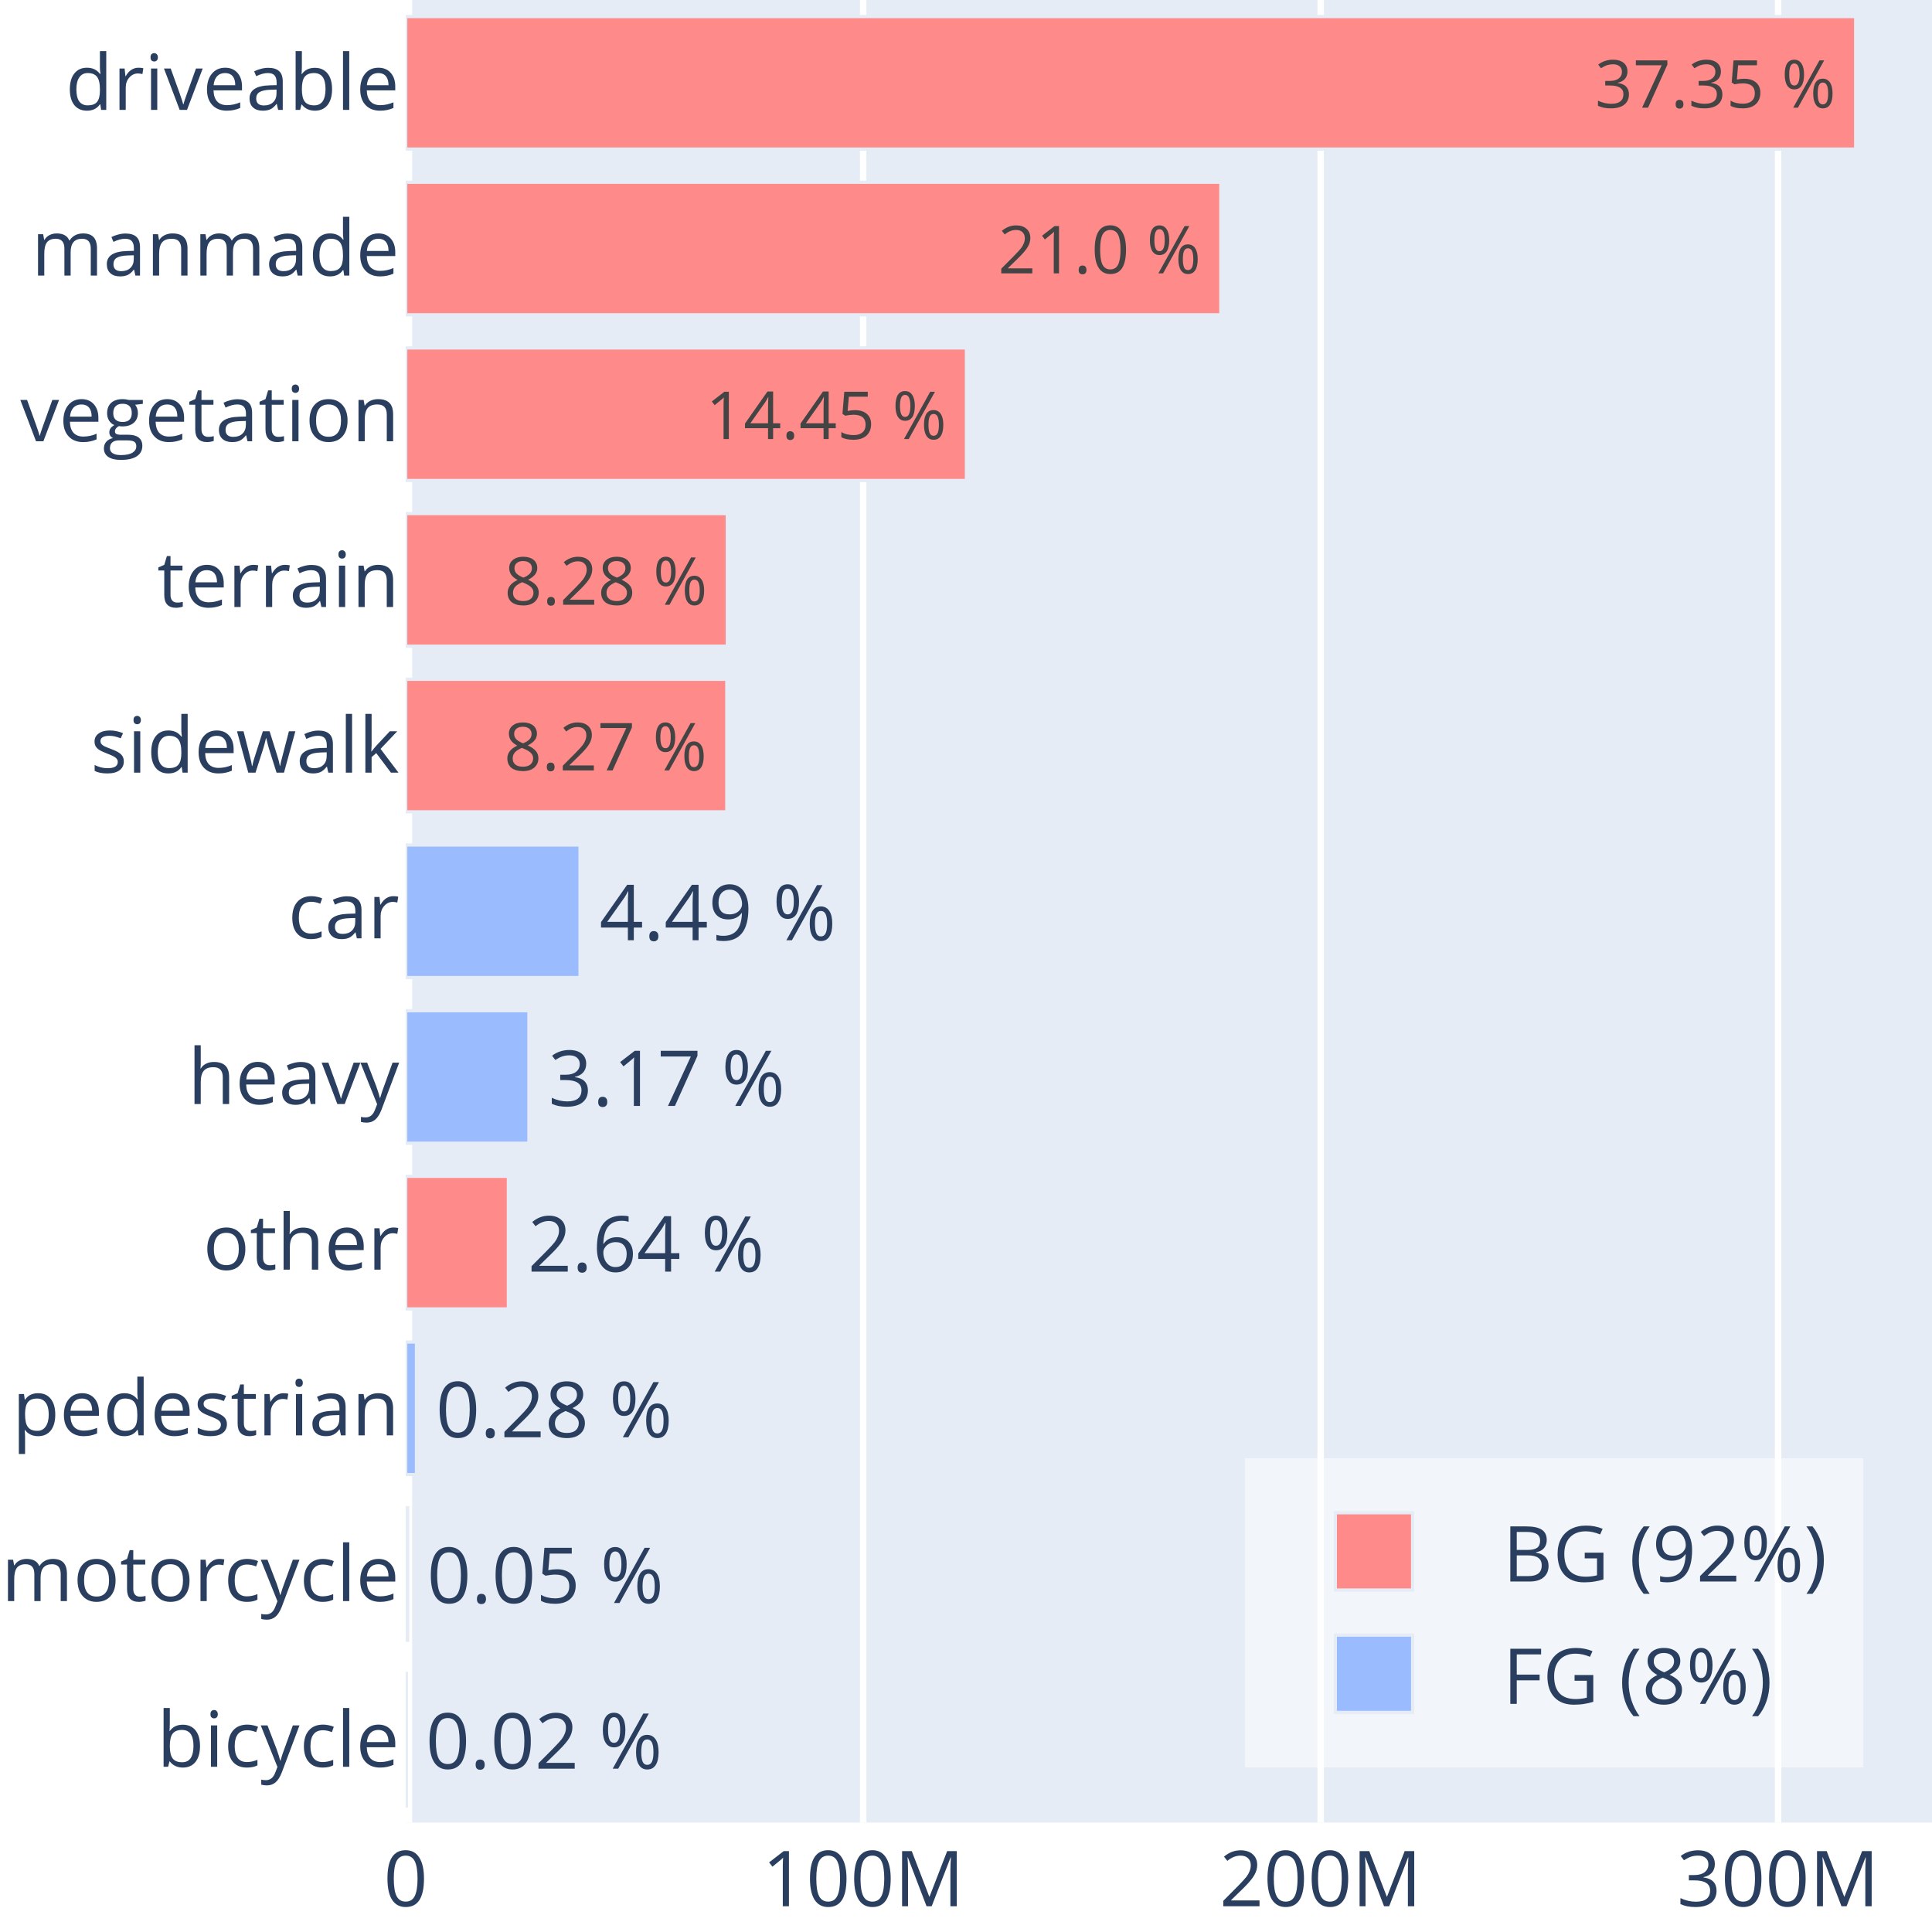
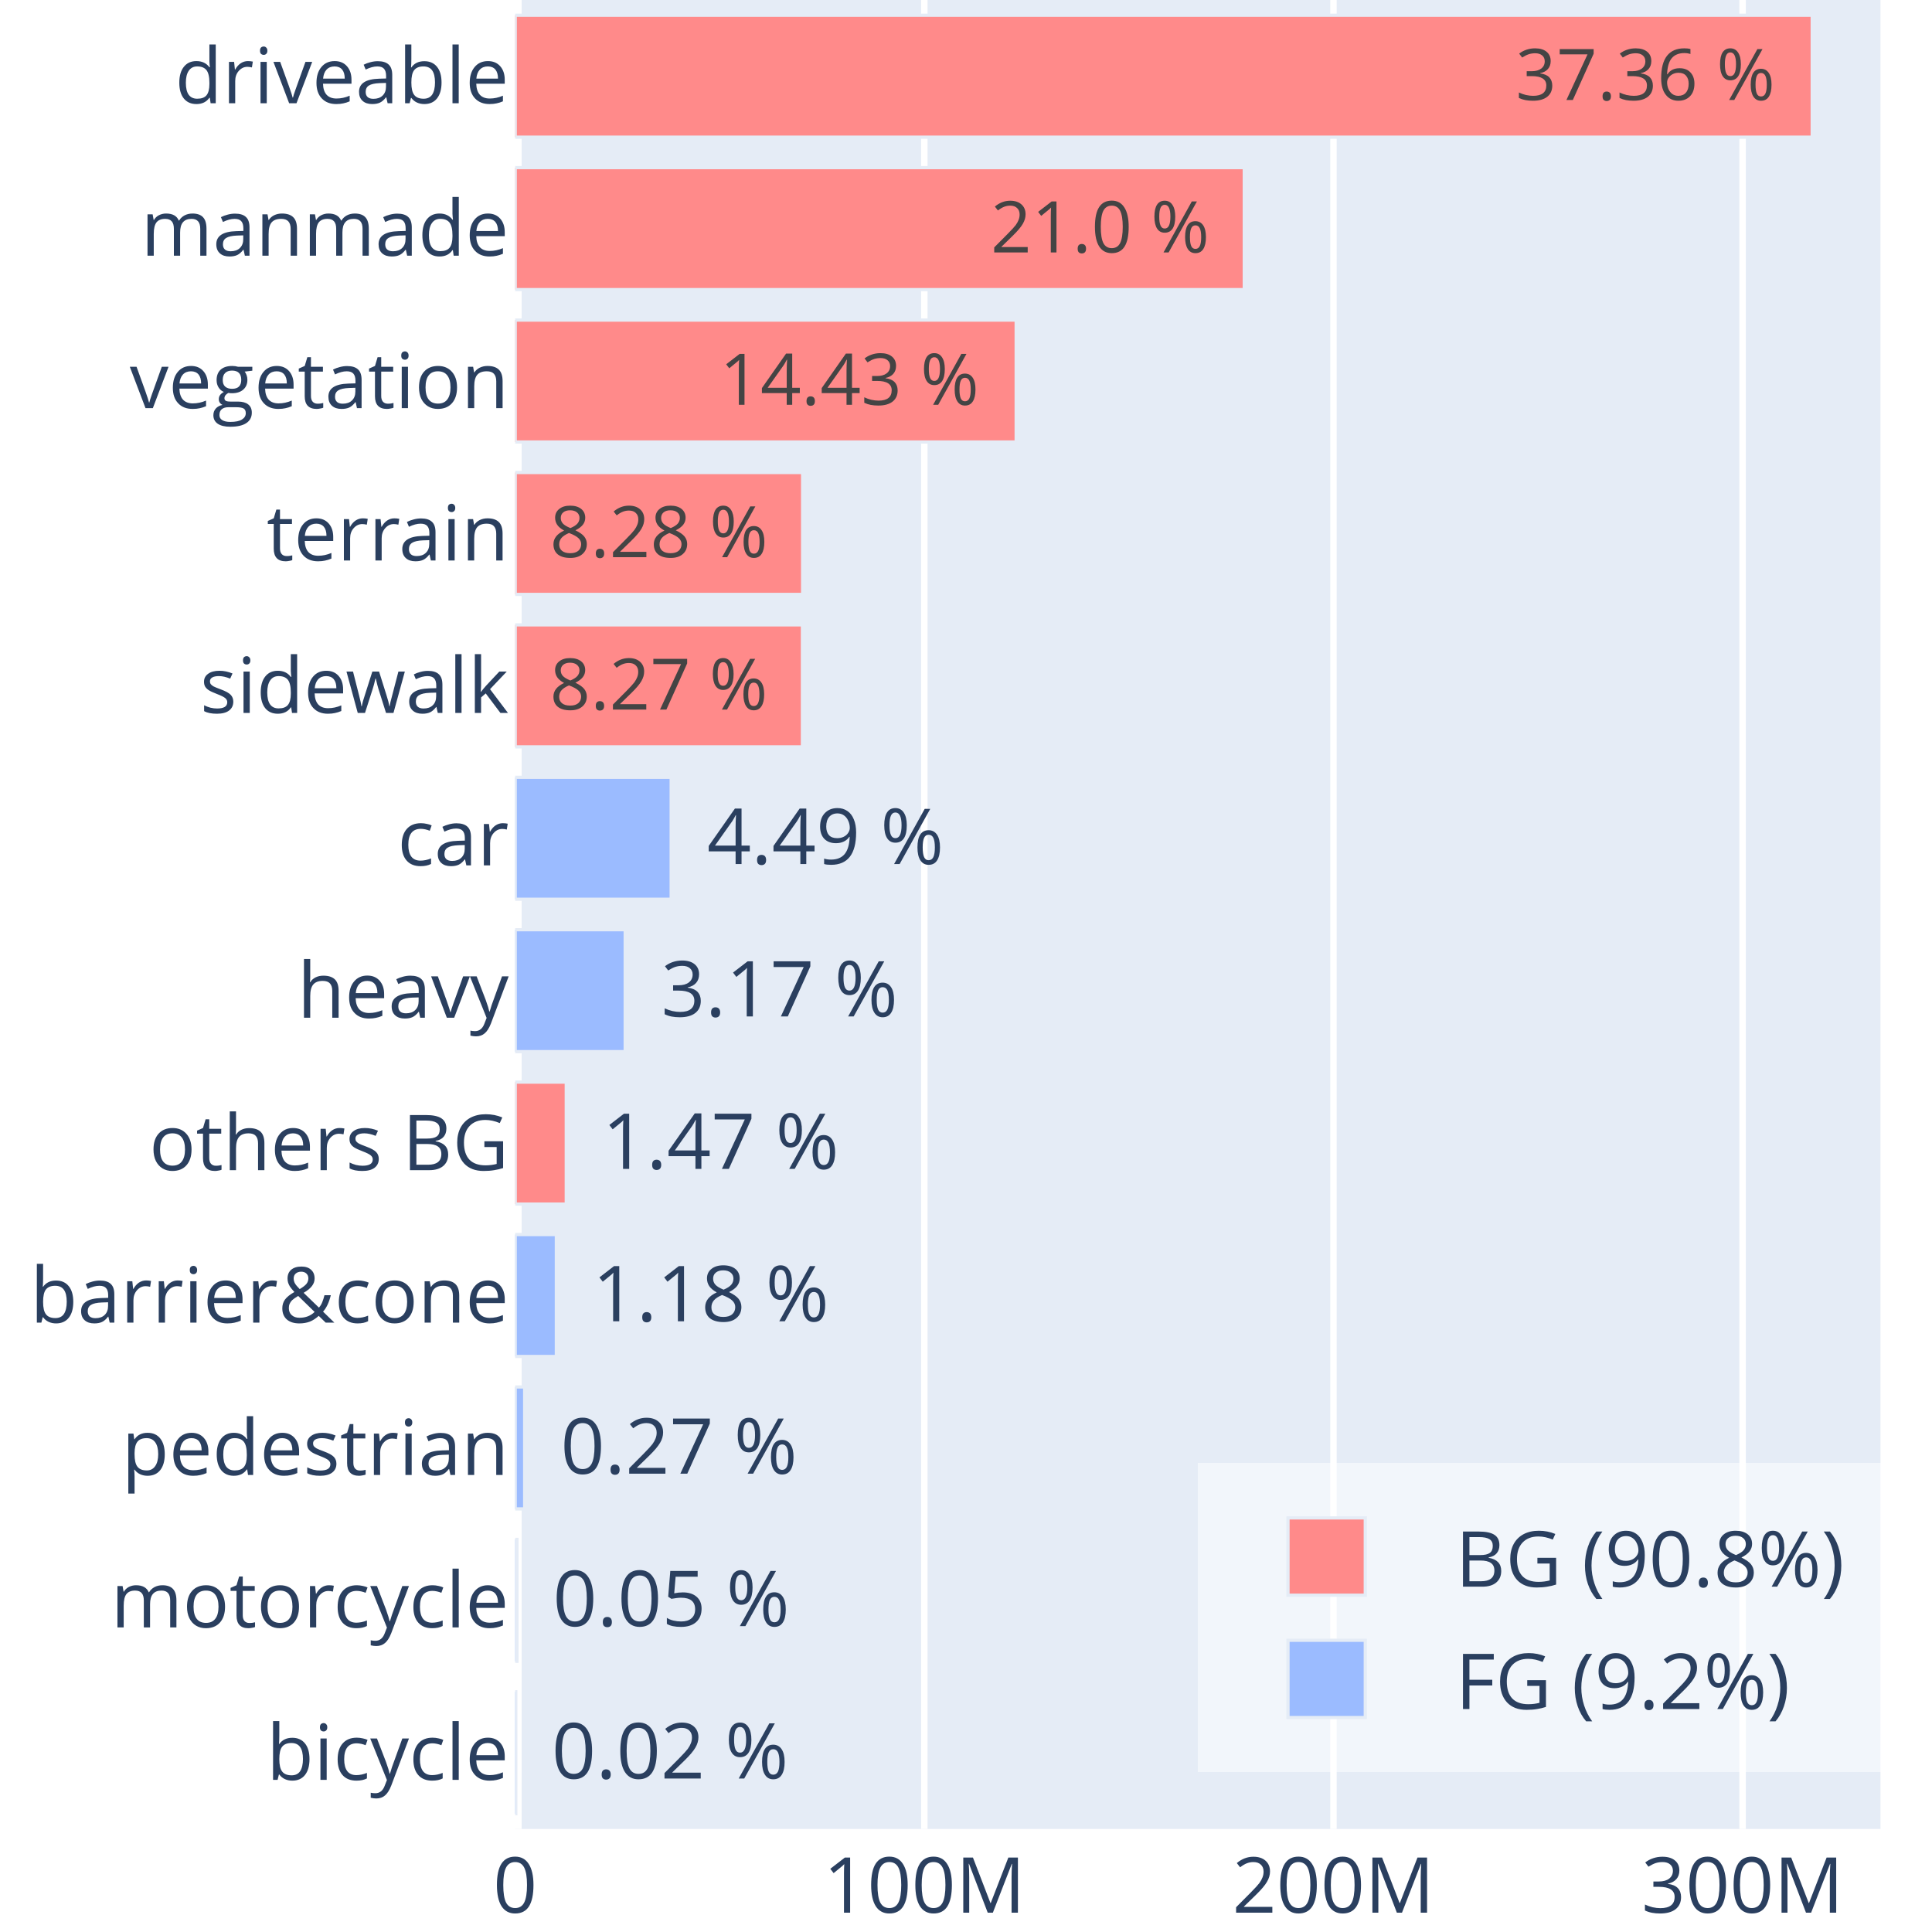
<svg xmlns="http://www.w3.org/2000/svg" class="main-svg" width="300" height="300" style="" viewBox="0 0 300 300">
  <rect x="0" y="0" width="300" height="300" style="fill: rgb(255, 255, 255); fill-opacity: 1;" />
-   <defs id="defs-ea96a3">
+   <defs id="defs-a29ca8">
    <g class="clips">
-       <clipPath id="clipea96a3xyplot" class="plotclip">
-         <rect width="237" height="283" />
-       </clipPath>
-       <clipPath class="axesclip" id="clipea96a3x">
-         <rect x="63" y="0" width="237" height="300" />
-       </clipPath>
-       <clipPath class="axesclip" id="clipea96a3y">
-         <rect x="0" y="0" width="300" height="283" />
-       </clipPath>
-       <clipPath class="axesclip" id="clipea96a3xy">
-         <rect x="63" y="0" width="237" height="283" />
+       <clipPath id="clipa29ca8xyplot" class="plotclip">
+         <rect width="212" height="284" />
+       </clipPath>
+       <clipPath class="axesclip" id="clipa29ca8x">
+         <rect x="80" y="0" width="212" height="300" />
+       </clipPath>
+       <clipPath class="axesclip" id="clipa29ca8y">
+         <rect x="0" y="0" width="300" height="284" />
+       </clipPath>
+       <clipPath class="axesclip" id="clipa29ca8xy">
+         <rect x="80" y="0" width="212" height="284" />
      </clipPath>
    </g>
    <g class="gradients" />
    <g class="patterns" />
  </defs>
  <g class="bglayer">
-     <rect class="bg" x="63" y="0" width="237" height="283" style="fill: rgb(229, 236, 246); fill-opacity: 1; stroke-width: 0;" />
+     <rect class="bg" x="80" y="0" width="212" height="284" style="fill: rgb(229, 236, 246); fill-opacity: 1; stroke-width: 0;" />
  </g>
  <g class="layer-below">
    <g class="imagelayer" />
    <g class="shapelayer" />
  </g>
  <g class="cartesianlayer">
    <g class="subplot xy">
      <g class="layer-subplot">
        <g class="shapelayer" />
        <g class="imagelayer" />
      </g>
      <g class="minor-gridlayer">
        <g class="x" />
        <g class="y" />
      </g>
      <g class="gridlayer">
        <g class="x">
-           <path class="xgrid crisp" transform="translate(134.03,0)" d="M0,0v283" style="stroke: rgb(255, 255, 255); stroke-opacity: 1; stroke-width: 1px;" />
-           <path class="xgrid crisp" transform="translate(205.07,0)" d="M0,0v283" style="stroke: rgb(255, 255, 255); stroke-opacity: 1; stroke-width: 1px;" />
-           <path class="xgrid crisp" transform="translate(276.1,0)" d="M0,0v283" style="stroke: rgb(255, 255, 255); stroke-opacity: 1; stroke-width: 1px;" />
+           <path class="xgrid crisp" transform="translate(143.53,0)" d="M0,0v284" style="stroke: rgb(255, 255, 255); stroke-opacity: 1; stroke-width: 1px;" />
+           <path class="xgrid crisp" transform="translate(207.06,0)" d="M0,0v284" style="stroke: rgb(255, 255, 255); stroke-opacity: 1; stroke-width: 1px;" />
+           <path class="xgrid crisp" transform="translate(270.59,0)" d="M0,0v284" style="stroke: rgb(255, 255, 255); stroke-opacity: 1; stroke-width: 1px;" />
        </g>
        <g class="y" />
      </g>
      <g class="zerolinelayer">
-         <path class="xzl zl crisp" transform="translate(63,0)" d="M0,0v283" style="stroke: rgb(255, 255, 255); stroke-opacity: 1; stroke-width: 2px;" />
+         <path class="xzl zl crisp" transform="translate(80,0)" d="M0,0v284" style="stroke: rgb(255, 255, 255); stroke-opacity: 1; stroke-width: 2px;" />
      </g>
      <g class="layer-between">
        <g class="shapelayer" />
        <g class="imagelayer" />
      </g>
      <path class="xlines-below" />
      <path class="ylines-below" />
      <g class="overlines-below" />
      <g class="xaxislayer-below" />
      <g class="yaxislayer-below" />
      <g class="overaxes-below" />
      <g class="overplot">
-         <g class="xy" transform="translate(63,0)" clip-path="url(#clipea96a3xyplot)">
+         <g class="xy" transform="translate(80,0)" clip-path="url(#clipa29ca8xyplot)">
          <g class="barlayer mlayer">
            <g class="trace bars" style="opacity: 1;">
              <g class="points">
                <g class="point">
-                   <path d="M0,23.15V2.57H225.15V23.15Z" style="vector-effect: none; opacity: 1; stroke-width: 0.5px; fill: rgb(255, 138, 138); fill-opacity: 1; stroke: rgb(229, 236, 246); stroke-opacity: 1;" />
-                   <text class="bartext bartext-inside" text-anchor="middle" data-notex="1" x="0" y="0" style="font-family: 'Open Sans', verdana, arial, sans-serif; font-size: 12px; fill: rgb(68, 68, 68); fill-opacity: 1; white-space: pre;" transform="translate(203.3722,16.71941)scale(0.8576471)">37.35 %</text>
-                 </g>
-                 <g class="point">
-                   <path d="M0,48.88V28.3H126.57V48.88Z" style="vector-effect: none; opacity: 1; stroke-width: 0.5px; fill: rgb(255, 138, 138); fill-opacity: 1; stroke: rgb(229, 236, 246); stroke-opacity: 1;" />
-                   <text class="bartext bartext-inside" text-anchor="middle" data-notex="1" x="0" y="0" style="font-family: 'Open Sans', verdana, arial, sans-serif; font-size: 12px; fill: rgb(68, 68, 68); fill-opacity: 1; white-space: pre;" transform="translate(107.7354,42.44941)scale(0.8576471)">21.0 %</text>
-                 </g>
-                 <g class="point">
-                   <path d="M0,74.61V54.03H87.07V74.61Z" style="vector-effect: none; opacity: 1; stroke-width: 0.5px; fill: rgb(255, 138, 138); fill-opacity: 1; stroke: rgb(229, 236, 246); stroke-opacity: 1;" />
-                   <text class="bartext bartext-inside" text-anchor="middle" data-notex="1" x="0" y="0" style="font-family: 'Open Sans', verdana, arial, sans-serif; font-size: 12px; fill: rgb(68, 68, 68); fill-opacity: 1; white-space: pre;" transform="translate(65.29222,68.17941)scale(0.8576471)">14.45 %</text>
-                 </g>
-                 <g class="point">
-                   <path d="M0,100.34V79.75H49.93V100.34Z" style="vector-effect: none; opacity: 1; stroke-width: 0.5px; fill: rgb(255, 138, 138); fill-opacity: 1; stroke: rgb(229, 236, 246); stroke-opacity: 1;" />
-                   <text class="bartext bartext-inside" text-anchor="middle" data-notex="1" x="0" y="0" style="font-family: 'Open Sans', verdana, arial, sans-serif; font-size: 12px; fill: rgb(68, 68, 68); fill-opacity: 1; white-space: pre;" transform="translate(31.0845,93.90706)scale(0.8582353)">8.28 %</text>
-                 </g>
-                 <g class="point">
-                   <path d="M0,126.06V105.48H49.86V126.06Z" style="vector-effect: none; opacity: 1; stroke-width: 0.5px; fill: rgb(255, 138, 138); fill-opacity: 1; stroke: rgb(229, 236, 246); stroke-opacity: 1;" />
-                   <text class="bartext bartext-inside" text-anchor="middle" data-notex="1" x="0" y="0" style="font-family: 'Open Sans', verdana, arial, sans-serif; font-size: 12px; fill: rgb(68, 68, 68); fill-opacity: 1; white-space: pre;" transform="translate(31.02536,119.6294)scale(0.8576471)">8.27 %</text>
-                 </g>
-                 <g class="point">
-                   <path d="M0,203.25V182.66H15.94V203.25Z" style="vector-effect: none; opacity: 1; stroke-width: 0.5px; fill: rgb(255, 138, 138); fill-opacity: 1; stroke: rgb(229, 236, 246); stroke-opacity: 1;" />
-                   <text class="bartext bartext-outside" text-anchor="middle" data-notex="1" x="0" y="0" style="font-family: 'Open Sans', verdana, arial, sans-serif; font-size: 12px; fill: rgb(42, 63, 95); fill-opacity: 1; white-space: pre;" transform="translate(37.33062,197.455)">2.64 %</text>
+                   <path d="M0,21.3V2.37H201.4V21.3Z" style="vector-effect: none; opacity: 1; stroke-width: 0.5px; fill: rgb(255, 138, 138); fill-opacity: 1; stroke: rgb(229, 236, 246); stroke-opacity: 1;" />
+                   <text class="bartext bartext-inside" text-anchor="middle" data-notex="1" x="0" y="0" style="font-family: 'Open Sans', verdana, arial, sans-serif; font-size: 12px; fill: rgb(68, 68, 68); fill-opacity: 1; white-space: pre;" transform="translate(175.4983,15.52929)scale(0.9235714)">37.36 %</text>
+                 </g>
+                 <g class="point">
+                   <path d="M0,44.97V26.03H113.21V44.97Z" style="vector-effect: none; opacity: 1; stroke-width: 0.5px; fill: rgb(255, 138, 138); fill-opacity: 1; stroke: rgb(229, 236, 246); stroke-opacity: 1;" />
+                   <text class="bartext bartext-inside" text-anchor="middle" data-notex="1" x="0" y="0" style="font-family: 'Open Sans', verdana, arial, sans-serif; font-size: 12px; fill: rgb(68, 68, 68); fill-opacity: 1; white-space: pre;" transform="translate(90.82888,39.19714)scale(0.9242857)">21.0 %</text>
+                 </g>
+                 <g class="point">
+                   <path d="M0,68.63V49.7H77.79V68.63Z" style="vector-effect: none; opacity: 1; stroke-width: 0.5px; fill: rgb(255, 138, 138); fill-opacity: 1; stroke: rgb(229, 236, 246); stroke-opacity: 1;" />
+                   <text class="bartext bartext-inside" text-anchor="middle" data-notex="1" x="0" y="0" style="font-family: 'Open Sans', verdana, arial, sans-serif; font-size: 12px; fill: rgb(68, 68, 68); fill-opacity: 1; white-space: pre;" transform="translate(51.88831,62.85929)scale(0.9235714)">14.43 %</text>
+                 </g>
+                 <g class="point">
+                   <path d="M0,92.3V73.37H44.63V92.3Z" style="vector-effect: none; opacity: 1; stroke-width: 0.5px; fill: rgb(255, 138, 138); fill-opacity: 1; stroke: rgb(229, 236, 246); stroke-opacity: 1;" />
+                   <text class="bartext bartext-inside" text-anchor="middle" data-notex="1" x="0" y="0" style="font-family: 'Open Sans', verdana, arial, sans-serif; font-size: 12px; fill: rgb(68, 68, 68); fill-opacity: 1; white-space: pre;" transform="translate(22.315,86.51953)scale(0.9211326)">8.28 %</text>
+                 </g>
+                 <g class="point">
+                   <path d="M0,115.97V97.03H44.6V115.97Z" style="vector-effect: none; opacity: 1; stroke-width: 0.5px; fill: rgb(255, 138, 138); fill-opacity: 1; stroke: rgb(229, 236, 246); stroke-opacity: 1;" />
+                   <text class="bartext bartext-inside" text-anchor="middle" data-notex="1" x="0" y="0" style="font-family: 'Open Sans', verdana, arial, sans-serif; font-size: 12px; fill: rgb(68, 68, 68); fill-opacity: 1; white-space: pre;" transform="translate(22.3,110.1817)scale(0.9204173)">8.27 %</text>
+                 </g>
+                 <g class="point">
+                   <path d="M0,186.97V168.03H7.93V186.97Z" style="vector-effect: none; opacity: 1; stroke-width: 0.5px; fill: rgb(255, 138, 138); fill-opacity: 1; stroke: rgb(229, 236, 246); stroke-opacity: 1;" />
+                   <text class="bartext bartext-outside" text-anchor="middle" data-notex="1" x="0" y="0" style="font-family: 'Open Sans', verdana, arial, sans-serif; font-size: 12px; fill: rgb(42, 63, 95); fill-opacity: 1; white-space: pre;" transform="translate(31.89875,181.5)">1.47 %</text>
                </g>
              </g>
            </g>
            <g class="trace bars" style="opacity: 1;">
              <g class="points">
                <g class="point">
-                   <path d="M0,151.79V131.21H27.07V151.79Z" style="vector-effect: none; opacity: 1; stroke-width: 0.5px; fill: rgb(155, 187, 255); fill-opacity: 1; stroke: rgb(229, 236, 246); stroke-opacity: 1;" />
-                   <text class="bartext bartext-outside" text-anchor="middle" data-notex="1" x="0" y="0" style="font-family: 'Open Sans', verdana, arial, sans-serif; font-size: 12px; fill: rgb(42, 63, 95); fill-opacity: 1; white-space: pre;" transform="translate(48.46063,146)">4.49 %</text>
-                 </g>
-                 <g class="point">
-                   <path d="M0,177.52V156.94H19.13V177.52Z" style="vector-effect: none; opacity: 1; stroke-width: 0.5px; fill: rgb(155, 187, 255); fill-opacity: 1; stroke: rgb(229, 236, 246); stroke-opacity: 1;" />
-                   <text class="bartext bartext-outside" text-anchor="middle" data-notex="1" x="0" y="0" style="font-family: 'Open Sans', verdana, arial, sans-serif; font-size: 12px; fill: rgb(42, 63, 95); fill-opacity: 1; white-space: pre;" transform="translate(40.52062,171.73)">3.17 %</text>
-                 </g>
-                 <g class="point">
-                   <path d="M0,228.97V208.39H1.67V228.97Z" style="vector-effect: none; opacity: 1; stroke-width: 0.5px; fill: rgb(155, 187, 255); fill-opacity: 1; stroke: rgb(229, 236, 246); stroke-opacity: 1;" />
-                   <text class="bartext bartext-outside" text-anchor="middle" data-notex="1" x="0" y="0" style="font-family: 'Open Sans', verdana, arial, sans-serif; font-size: 12px; fill: rgb(42, 63, 95); fill-opacity: 1; white-space: pre;" transform="translate(23.06063,223.18)">0.28 %</text>
-                 </g>
-                 <g class="point">
-                   <path d="M0,254.7V234.12H0.3V254.7Z" style="vector-effect: none; opacity: 1; stroke-width: 0.5px; fill: rgb(155, 187, 255); fill-opacity: 1; stroke: rgb(229, 236, 246); stroke-opacity: 1;" />
-                   <text class="bartext bartext-outside" text-anchor="middle" data-notex="1" x="0" y="0" style="font-family: 'Open Sans', verdana, arial, sans-serif; font-size: 12px; fill: rgb(42, 63, 95); fill-opacity: 1; white-space: pre;" transform="translate(21.69063,248.91)">0.05 %</text>
-                 </g>
-                 <g class="point">
-                   <path d="M0,280.43V259.85H0.1V280.43Z" style="vector-effect: none; opacity: 1; stroke-width: 0.5px; fill: rgb(155, 187, 255); fill-opacity: 1; stroke: rgb(229, 236, 246); stroke-opacity: 1;" />
-                   <text class="bartext bartext-outside" text-anchor="middle" data-notex="1" x="0" y="0" style="font-family: 'Open Sans', verdana, arial, sans-serif; font-size: 12px; fill: rgb(42, 63, 95); fill-opacity: 1; white-space: pre;" transform="translate(21.49063,274.64)">0.02 %</text>
+                   <path d="M0,139.63V120.7H24.22V139.63Z" style="vector-effect: none; opacity: 1; stroke-width: 0.5px; fill: rgb(155, 187, 255); fill-opacity: 1; stroke: rgb(229, 236, 246); stroke-opacity: 1;" />
+                   <text class="bartext bartext-outside" text-anchor="middle" data-notex="1" x="0" y="0" style="font-family: 'Open Sans', verdana, arial, sans-serif; font-size: 12px; fill: rgb(42, 63, 95); fill-opacity: 1; white-space: pre;" transform="translate(48.18875,134.165)">4.49 %</text>
+                 </g>
+                 <g class="point">
+                   <path d="M0,163.3V144.37H17.08V163.3Z" style="vector-effect: none; opacity: 1; stroke-width: 0.5px; fill: rgb(155, 187, 255); fill-opacity: 1; stroke: rgb(229, 236, 246); stroke-opacity: 1;" />
+                   <text class="bartext bartext-outside" text-anchor="middle" data-notex="1" x="0" y="0" style="font-family: 'Open Sans', verdana, arial, sans-serif; font-size: 12px; fill: rgb(42, 63, 95); fill-opacity: 1; white-space: pre;" transform="translate(41.04875,157.835)">3.17 %</text>
+                 </g>
+                 <g class="point">
+                   <path d="M0,210.63V191.7H6.39V210.63Z" style="vector-effect: none; opacity: 1; stroke-width: 0.5px; fill: rgb(155, 187, 255); fill-opacity: 1; stroke: rgb(229, 236, 246); stroke-opacity: 1;" />
+                   <text class="bartext bartext-outside" text-anchor="middle" data-notex="1" x="0" y="0" style="font-family: 'Open Sans', verdana, arial, sans-serif; font-size: 12px; fill: rgb(42, 63, 95); fill-opacity: 1; white-space: pre;" transform="translate(30.35875,205.165)">1.18 %</text>
+                 </g>
+                 <g class="point">
+                   <path d="M0,234.3V215.37H1.47V234.3Z" style="vector-effect: none; opacity: 1; stroke-width: 0.5px; fill: rgb(155, 187, 255); fill-opacity: 1; stroke: rgb(229, 236, 246); stroke-opacity: 1;" />
+                   <text class="bartext bartext-outside" text-anchor="middle" data-notex="1" x="0" y="0" style="font-family: 'Open Sans', verdana, arial, sans-serif; font-size: 12px; fill: rgb(42, 63, 95); fill-opacity: 1; white-space: pre;" transform="translate(25.43875,228.835)">0.27 %</text>
+                 </g>
+                 <g class="point">
+                   <path d="M0,257.97V239.03H0.27V257.97Z" style="vector-effect: none; opacity: 1; stroke-width: 0.5px; fill: rgb(155, 187, 255); fill-opacity: 1; stroke: rgb(229, 236, 246); stroke-opacity: 1;" />
+                   <text class="bartext bartext-outside" text-anchor="middle" data-notex="1" x="0" y="0" style="font-family: 'Open Sans', verdana, arial, sans-serif; font-size: 12px; fill: rgb(42, 63, 95); fill-opacity: 1; white-space: pre;" transform="translate(24.23875,252.5)">0.05 %</text>
+                 </g>
+                 <g class="point">
+                   <path d="M0,281.63V262.7H0.09V281.63Z" style="vector-effect: none; opacity: 1; stroke-width: 0.5px; fill: rgb(155, 187, 255); fill-opacity: 1; stroke: rgb(229, 236, 246); stroke-opacity: 1;" />
+                   <text class="bartext bartext-outside" text-anchor="middle" data-notex="1" x="0" y="0" style="font-family: 'Open Sans', verdana, arial, sans-serif; font-size: 12px; fill: rgb(42, 63, 95); fill-opacity: 1; white-space: pre;" transform="translate(24.05875,276.165)">0.02 %</text>
                </g>
              </g>
            </g>
          </g>
        </g>
      </g>
      <g class="zerolinelayer-above" />
      <path class="xlines-above crisp" d="M0,0" style="fill: none;" />
      <path class="ylines-above crisp" d="M0,0" style="fill: none;" />
      <g class="overlines-above" />
      <g class="xaxislayer-above">
        <g class="xtick">
-           <text text-anchor="middle" x="0" y="296" transform="translate(63,0)" style="font-family: 'Open Sans', verdana, arial, sans-serif; font-size: 12px; fill: rgb(42, 63, 95); fill-opacity: 1; white-space: pre;">0</text>
-         </g>
-         <g class="xtick">
-           <text text-anchor="middle" x="0" y="296" style="font-family: 'Open Sans', verdana, arial, sans-serif; font-size: 12px; fill: rgb(42, 63, 95); fill-opacity: 1; white-space: pre;" transform="translate(134.03,0)">100M</text>
-         </g>
-         <g class="xtick">
-           <text text-anchor="middle" x="0" y="296" style="font-family: 'Open Sans', verdana, arial, sans-serif; font-size: 12px; fill: rgb(42, 63, 95); fill-opacity: 1; white-space: pre;" transform="translate(205.07,0)">200M</text>
-         </g>
-         <g class="xtick">
-           <text text-anchor="middle" x="0" y="296" style="font-family: 'Open Sans', verdana, arial, sans-serif; font-size: 12px; fill: rgb(42, 63, 95); fill-opacity: 1; white-space: pre;" transform="translate(276.1,0)">300M</text>
+           <text text-anchor="middle" x="0" y="297" transform="translate(80,0)" style="font-family: 'Open Sans', verdana, arial, sans-serif; font-size: 12px; fill: rgb(42, 63, 95); fill-opacity: 1; white-space: pre;">0</text>
+         </g>
+         <g class="xtick">
+           <text text-anchor="middle" x="0" y="297" style="font-family: 'Open Sans', verdana, arial, sans-serif; font-size: 12px; fill: rgb(42, 63, 95); fill-opacity: 1; white-space: pre;" transform="translate(143.53,0)">100M</text>
+         </g>
+         <g class="xtick">
+           <text text-anchor="middle" x="0" y="297" style="font-family: 'Open Sans', verdana, arial, sans-serif; font-size: 12px; fill: rgb(42, 63, 95); fill-opacity: 1; white-space: pre;" transform="translate(207.06,0)">200M</text>
+         </g>
+         <g class="xtick">
+           <text text-anchor="middle" x="0" y="297" style="font-family: 'Open Sans', verdana, arial, sans-serif; font-size: 12px; fill: rgb(42, 63, 95); fill-opacity: 1; white-space: pre;" transform="translate(270.59,0)">300M</text>
        </g>
      </g>
      <g class="yaxislayer-above">
        <g class="ytick">
-           <text text-anchor="end" x="62" y="4.2" transform="translate(0,270.14)" style="font-family: 'Open Sans', verdana, arial, sans-serif; font-size: 12px; fill: rgb(42, 63, 95); fill-opacity: 1; white-space: pre;">bicycle</text>
-         </g>
-         <g class="ytick">
-           <text text-anchor="end" x="62" y="4.2" transform="translate(0,244.41)" style="font-family: 'Open Sans', verdana, arial, sans-serif; font-size: 12px; fill: rgb(42, 63, 95); fill-opacity: 1; white-space: pre;">motorcycle</text>
-         </g>
-         <g class="ytick">
-           <text text-anchor="end" x="62" y="4.2" transform="translate(0,218.68)" style="font-family: 'Open Sans', verdana, arial, sans-serif; font-size: 12px; fill: rgb(42, 63, 95); fill-opacity: 1; white-space: pre;">pedestrian</text>
-         </g>
-         <g class="ytick">
-           <text text-anchor="end" x="62" y="4.2" transform="translate(0,192.95)" style="font-family: 'Open Sans', verdana, arial, sans-serif; font-size: 12px; fill: rgb(42, 63, 95); fill-opacity: 1; white-space: pre;">other</text>
-         </g>
-         <g class="ytick">
-           <text text-anchor="end" x="62" y="4.2" transform="translate(0,167.23)" style="font-family: 'Open Sans', verdana, arial, sans-serif; font-size: 12px; fill: rgb(42, 63, 95); fill-opacity: 1; white-space: pre;">heavy</text>
-         </g>
-         <g class="ytick">
-           <text text-anchor="end" x="62" y="4.2" transform="translate(0,141.5)" style="font-family: 'Open Sans', verdana, arial, sans-serif; font-size: 12px; fill: rgb(42, 63, 95); fill-opacity: 1; white-space: pre;">car</text>
-         </g>
-         <g class="ytick">
-           <text text-anchor="end" x="62" y="4.2" transform="translate(0,115.77)" style="font-family: 'Open Sans', verdana, arial, sans-serif; font-size: 12px; fill: rgb(42, 63, 95); fill-opacity: 1; white-space: pre;">sidewalk</text>
-         </g>
-         <g class="ytick">
-           <text text-anchor="end" x="62" y="4.2" transform="translate(0,90.05)" style="font-family: 'Open Sans', verdana, arial, sans-serif; font-size: 12px; fill: rgb(42, 63, 95); fill-opacity: 1; white-space: pre;">terrain</text>
-         </g>
-         <g class="ytick">
-           <text text-anchor="end" x="62" y="4.2" transform="translate(0,64.32)" style="font-family: 'Open Sans', verdana, arial, sans-serif; font-size: 12px; fill: rgb(42, 63, 95); fill-opacity: 1; white-space: pre;">vegetation</text>
-         </g>
-         <g class="ytick">
-           <text text-anchor="end" x="62" y="4.2" transform="translate(0,38.59)" style="font-family: 'Open Sans', verdana, arial, sans-serif; font-size: 12px; fill: rgb(42, 63, 95); fill-opacity: 1; white-space: pre;">manmade</text>
-         </g>
-         <g class="ytick">
-           <text text-anchor="end" x="62" y="4.2" transform="translate(0,12.86)" style="font-family: 'Open Sans', verdana, arial, sans-serif; font-size: 12px; fill: rgb(42, 63, 95); fill-opacity: 1; white-space: pre;">driveable</text>
+           <text text-anchor="end" x="79" y="4.2" transform="translate(0,272.17)" style="font-family: 'Open Sans', verdana, arial, sans-serif; font-size: 12px; fill: rgb(42, 63, 95); fill-opacity: 1; white-space: pre;">bicycle</text>
+         </g>
+         <g class="ytick">
+           <text text-anchor="end" x="79" y="4.2" transform="translate(0,248.5)" style="font-family: 'Open Sans', verdana, arial, sans-serif; font-size: 12px; fill: rgb(42, 63, 95); fill-opacity: 1; white-space: pre;">motorcycle</text>
+         </g>
+         <g class="ytick">
+           <text text-anchor="end" x="79" y="4.2" transform="translate(0,224.83)" style="font-family: 'Open Sans', verdana, arial, sans-serif; font-size: 12px; fill: rgb(42, 63, 95); fill-opacity: 1; white-space: pre;">pedestrian</text>
+         </g>
+         <g class="ytick">
+           <text text-anchor="end" x="79" y="4.2" transform="translate(0,201.17)" style="font-family: 'Open Sans', verdana, arial, sans-serif; font-size: 12px; fill: rgb(42, 63, 95); fill-opacity: 1; white-space: pre;">barrier&amp;cone</text>
+         </g>
+         <g class="ytick">
+           <text text-anchor="end" x="79" y="4.2" transform="translate(0,177.5)" style="font-family: 'Open Sans', verdana, arial, sans-serif; font-size: 12px; fill: rgb(42, 63, 95); fill-opacity: 1; white-space: pre;">others BG</text>
+         </g>
+         <g class="ytick">
+           <text text-anchor="end" x="79" y="4.2" transform="translate(0,153.83)" style="font-family: 'Open Sans', verdana, arial, sans-serif; font-size: 12px; fill: rgb(42, 63, 95); fill-opacity: 1; white-space: pre;">heavy</text>
+         </g>
+         <g class="ytick">
+           <text text-anchor="end" x="79" y="4.2" transform="translate(0,130.17)" style="font-family: 'Open Sans', verdana, arial, sans-serif; font-size: 12px; fill: rgb(42, 63, 95); fill-opacity: 1; white-space: pre;">car</text>
+         </g>
+         <g class="ytick">
+           <text text-anchor="end" x="79" y="4.2" transform="translate(0,106.5)" style="font-family: 'Open Sans', verdana, arial, sans-serif; font-size: 12px; fill: rgb(42, 63, 95); fill-opacity: 1; white-space: pre;">sidewalk</text>
+         </g>
+         <g class="ytick">
+           <text text-anchor="end" x="79" y="4.2" transform="translate(0,82.83)" style="font-family: 'Open Sans', verdana, arial, sans-serif; font-size: 12px; fill: rgb(42, 63, 95); fill-opacity: 1; white-space: pre;">terrain</text>
+         </g>
+         <g class="ytick">
+           <text text-anchor="end" x="79" y="4.2" transform="translate(0,59.17)" style="font-family: 'Open Sans', verdana, arial, sans-serif; font-size: 12px; fill: rgb(42, 63, 95); fill-opacity: 1; white-space: pre;">vegetation</text>
+         </g>
+         <g class="ytick">
+           <text text-anchor="end" x="79" y="4.2" transform="translate(0,35.5)" style="font-family: 'Open Sans', verdana, arial, sans-serif; font-size: 12px; fill: rgb(42, 63, 95); fill-opacity: 1; white-space: pre;">manmade</text>
+         </g>
+         <g class="ytick">
+           <text text-anchor="end" x="79" y="4.2" transform="translate(0,11.83)" style="font-family: 'Open Sans', verdana, arial, sans-serif; font-size: 12px; fill: rgb(42, 63, 95); fill-opacity: 1; white-space: pre;">driveable</text>
        </g>
      </g>
      <g class="overaxes-above" />
    </g>
  </g>
  <g class="polarlayer" />
  <g class="smithlayer" />
  <g class="ternarylayer" />
  <g class="geolayer" />
  <g class="funnelarealayer" />
  <g class="pielayer" />
  <g class="iciclelayer" />
  <g class="treemaplayer" />
  <g class="sunburstlayer" />
  <g class="glimages" />
-   <defs id="topdefs-ea96a3">
+   <defs id="topdefs-a29ca8">
    <g class="clips" />
-     <clipPath id="legendea96a3">
-       <rect width="96" height="48" x="0" y="0" />
+     <clipPath id="legenda29ca8">
+       <rect width="114" height="48" x="0" y="0" />
    </clipPath>
  </defs>
  <g class="layer-above">
    <g class="imagelayer" />
    <g class="shapelayer" />
  </g>
  <g class="infolayer">
-     <g class="legend" pointer-events="all" transform="translate(193.35,226.4)">
-       <rect class="bg" shape-rendering="crispEdges" style="stroke: rgb(68, 68, 68); stroke-opacity: 1; fill: rgb(255, 255, 255); fill-opacity: 0.5; stroke-width: 0px;" width="96" height="48" x="0" y="0" />
-       <g class="scrollbox" transform="" clip-path="url(#legendea96a3)">
+     <g class="legend" pointer-events="all" transform="translate(186,227.2)">
+       <rect class="bg" shape-rendering="crispEdges" width="114" height="48" x="0" y="0" style="stroke: rgb(68, 68, 68); stroke-opacity: 1; fill: rgb(255, 255, 255); fill-opacity: 0.5; stroke-width: 0px;" />
+       <g class="scrollbox" transform="" clip-path="url(#legenda29ca8)">
        <g class="groups" transform="">
          <g class="traces" transform="translate(0,14.5)" style="opacity: 1;">
-             <text class="legendtext" text-anchor="start" x="40" y="4.68" style="font-family: 'Open Sans', verdana, arial, sans-serif; font-size: 12px; fill: rgb(42, 63, 95); fill-opacity: 1; white-space: pre;">BG (92%)</text>
+             <text class="legendtext" text-anchor="start" x="40" y="4.68" style="font-family: 'Open Sans', verdana, arial, sans-serif; font-size: 12px; fill: rgb(42, 63, 95); fill-opacity: 1; white-space: pre;">BG (90.8%)</text>
            <g class="layers" style="opacity: 1;">
              <g class="legendfill" />
              <g class="legendlines" />
              <g class="legendsymbols">
                <g class="legendpoints">
                  <path class="legendundefined" d="M6,6H-6V-6H6Z" transform="translate(20,0)" style="stroke-width: 0.5px; fill: rgb(255, 138, 138); fill-opacity: 1; stroke: rgb(229, 236, 246); stroke-opacity: 1;" />
                </g>
              </g>
            </g>
-             <rect class="legendtoggle" x="0" y="-9.5" width="90.775" height="19" style="fill: rgb(0, 0, 0); fill-opacity: 0;" />
+             <rect class="legendtoggle" x="0" y="-9.5" width="108.625" height="19" style="fill: rgb(0, 0, 0); fill-opacity: 0;" />
          </g>
        </g>
        <g class="groups" transform="">
          <g class="traces" transform="translate(0,33.5)" style="opacity: 1;">
-             <text class="legendtext" text-anchor="start" x="40" y="4.68" style="font-family: 'Open Sans', verdana, arial, sans-serif; font-size: 12px; fill: rgb(42, 63, 95); fill-opacity: 1; white-space: pre;">FG (8%)</text>
+             <text class="legendtext" text-anchor="start" x="40" y="4.68" style="font-family: 'Open Sans', verdana, arial, sans-serif; font-size: 12px; fill: rgb(42, 63, 95); fill-opacity: 1; white-space: pre;">FG (9.2%)</text>
            <g class="layers" style="opacity: 1;">
              <g class="legendfill" />
              <g class="legendlines" />
              <g class="legendsymbols">
                <g class="legendpoints">
                  <path class="legendundefined" d="M6,6H-6V-6H6Z" transform="translate(20,0)" style="stroke-width: 0.5px; fill: rgb(155, 187, 255); fill-opacity: 1; stroke: rgb(229, 236, 246); stroke-opacity: 1;" />
                </g>
              </g>
            </g>
-             <rect class="legendtoggle" x="0" y="-9.5" width="90.775" height="19" style="fill: rgb(0, 0, 0); fill-opacity: 0;" />
+             <rect class="legendtoggle" x="0" y="-9.5" width="108.625" height="19" style="fill: rgb(0, 0, 0); fill-opacity: 0;" />
          </g>
        </g>
      </g>
-       <rect class="scrollbar" rx="20" ry="3" width="0" height="0" style="fill: rgb(128, 139, 164); fill-opacity: 1;" x="0" y="0" />
+       <rect class="scrollbar" rx="20" ry="3" width="0" height="0" x="0" y="0" style="fill: rgb(128, 139, 164); fill-opacity: 1;" />
    </g>
    <g class="g-gtitle" />
    <g class="g-xtitle" />
    <g class="g-ytitle" />
  </g>
</svg>
